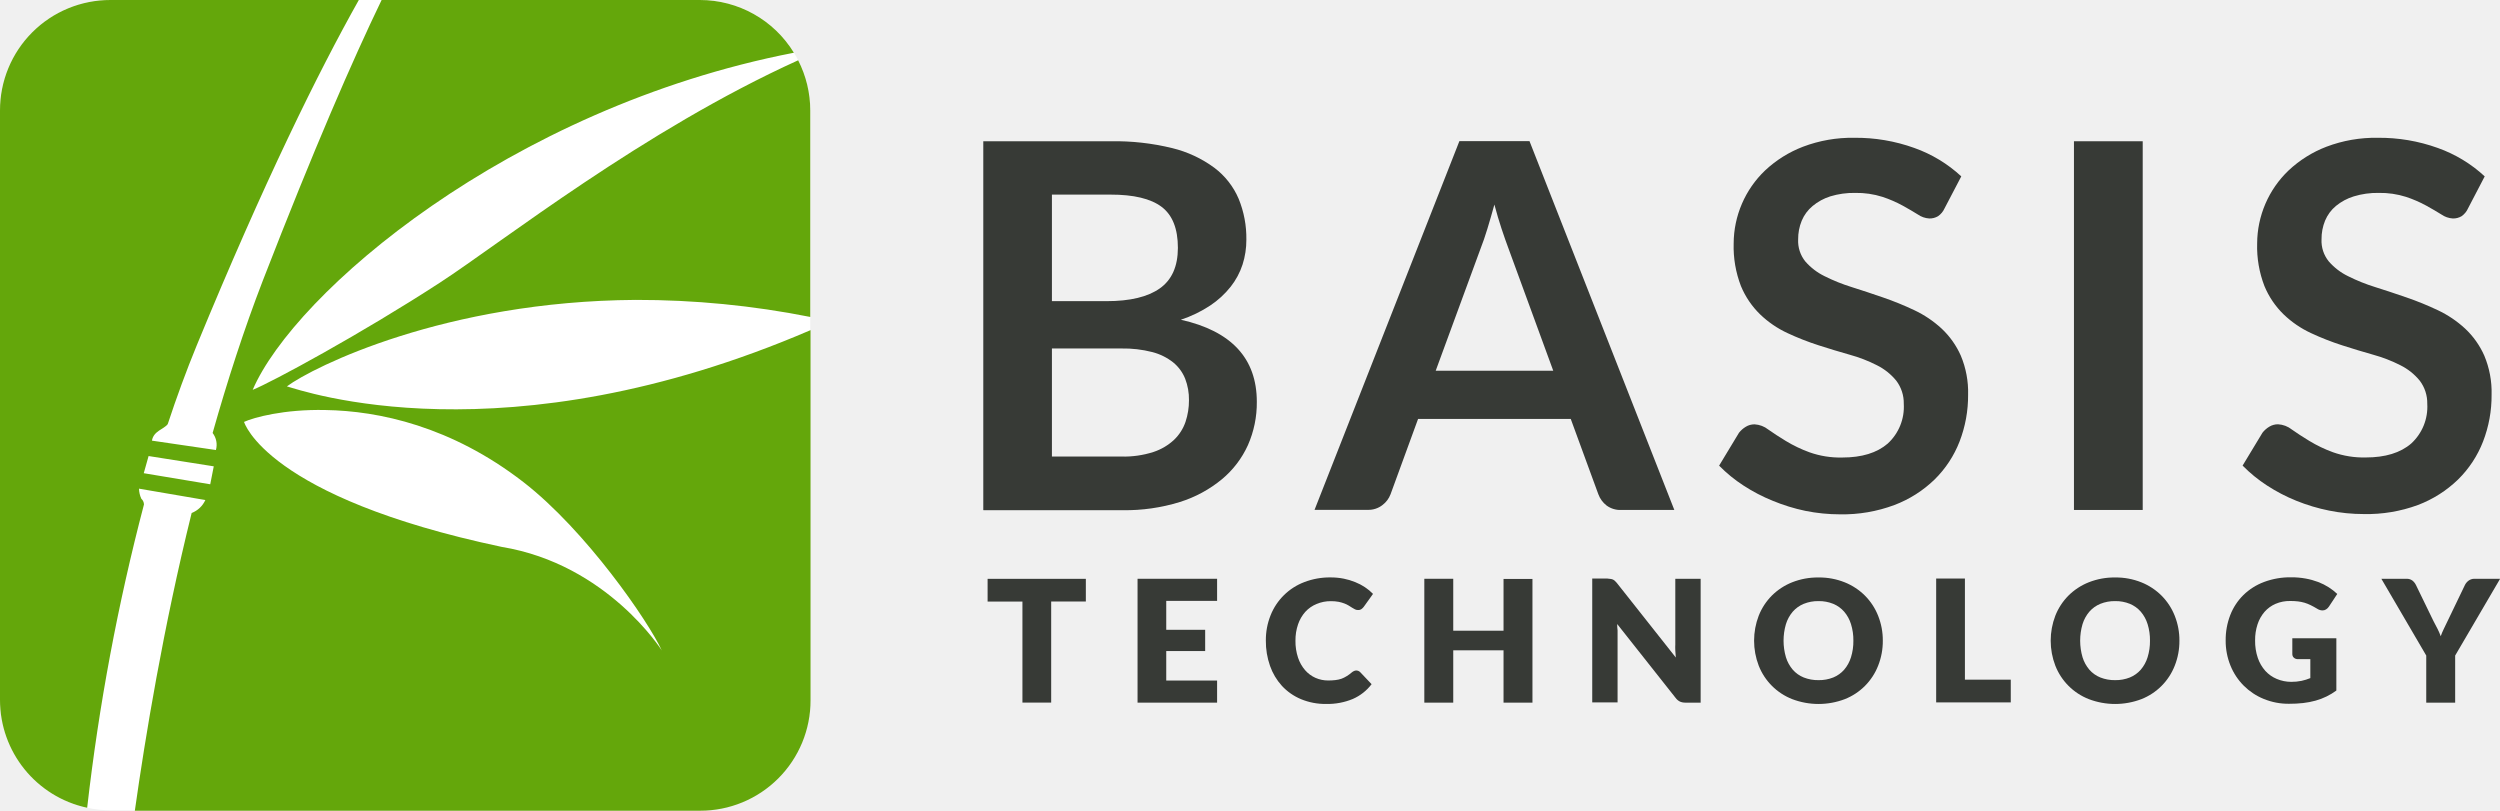
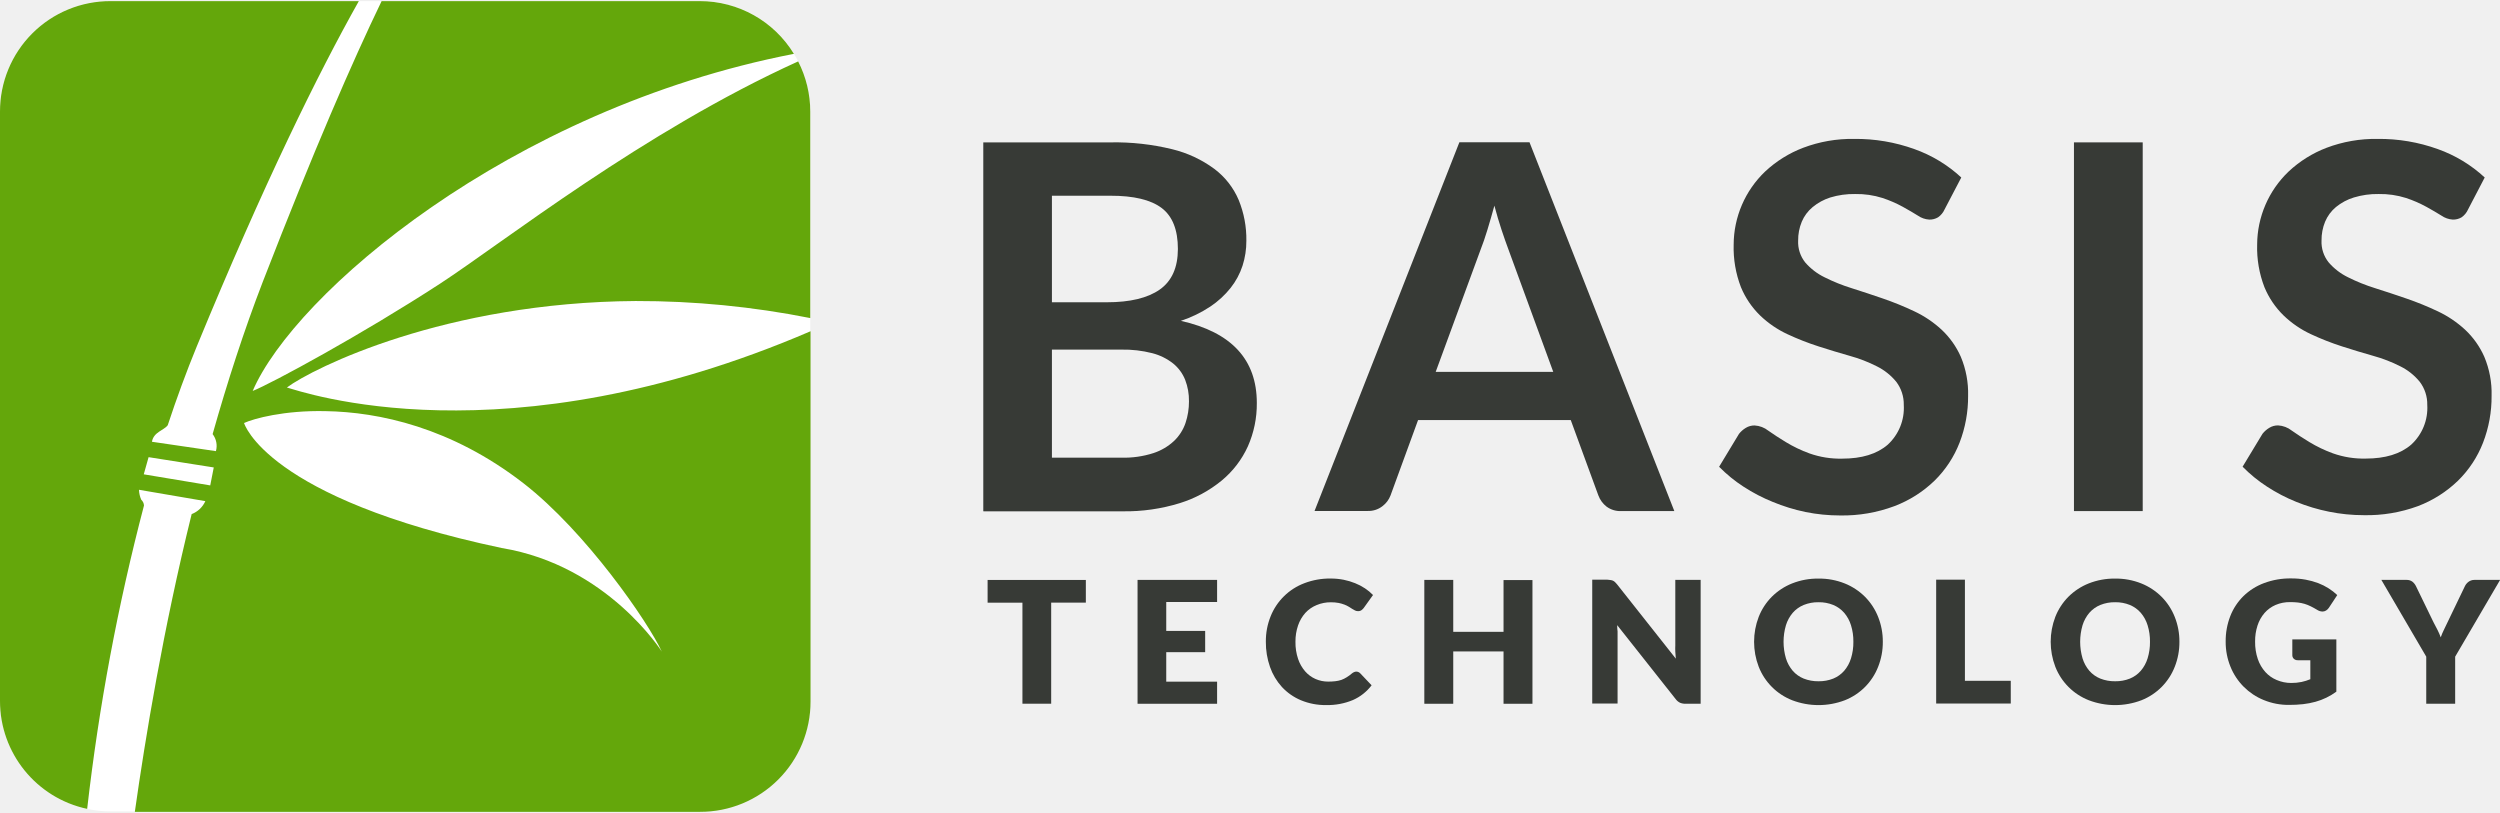
- <svg xmlns="http://www.w3.org/2000/svg" id="Layer_1" viewBox="0 0 439.98 142.6">
+ <svg xmlns="http://www.w3.org/2000/svg" width="440" height="143" id="Layer_1" viewBox="0 0 439.98 142.6">
  <defs>
    <style>
      .cls-1 {
        fill: #fff;
      }

      .cls-2 {
        fill: #64A70B;
      }

      .cls-3 {
        isolation: isolate;
      }

      .cls-4 {
        fill: #373A36;
      }
    </style>
  </defs>
  <rect class="cls-1" width="142.6" height="142.6" rx="19.45" ry="19.45" />
  <path id="icon" class="cls-2" d="M19.45,0A19.4,19.4,0,0,0,0,19.45V123.16a19.4,19.4,0,0,0,15.34,19,379.88,379.88,0,0,1,10-53.39,1.44,1.44,0,0,0-.47-1A4.57,4.57,0,0,1,24.46,86l11.68,2a4.35,4.35,0,0,1-2.41,2.28c-5,20.23-8.16,39.39-10,52.4h99.47a19.4,19.4,0,0,0,19.45-19.45V58.1C88.69,81.31,53,68.69,50.49,68c4.65-3.45,27.86-15,61.37-15.22a156.16,156.16,0,0,1,30.74,3V19.45a19.41,19.41,0,0,0-2.13-8.84c-27.27,12.37-52,31.92-63,39.1-13.83,9-29.65,17.56-33,18.9,7.3-17,45-49.56,95.25-59.33A19.38,19.38,0,0,0,123.16,0h-56c-5.1,10.57-11.91,26.19-20.9,49.37C42.93,58,40,67.08,37.42,76.2a3.4,3.4,0,0,1,.58,3L26.74,77.55c0.29-1.73,2.11-2,2.78-2.91,1.55-4.7,3.25-9.34,5.11-13.87C46.48,32,56,12.72,63.15,0H19.45ZM142.6,55.77v0ZM57.27,72.16c9.4,0.15,22.14,2.85,34.84,12.68,11,8.52,22,24.49,24.36,29.64,0,0-9.55-15.16-28.17-18.23-41.53-8.79-45.35-22-45.35-22C44.65,73.47,50,72,57.27,72.16Zm-31.12,8.1,11.47,1.81L37,85.23,25.3,83.28Z" />
  <g>
    <g class="cls-3">
      <path class="cls-4" d="M173.05,89.75V24.86h22.39a42.45,42.45,0,0,1,10.88,1.21,20.75,20.75,0,0,1,7.4,3.46A13.41,13.41,0,0,1,218,35a18.29,18.29,0,0,1,1.35,7.18,14.16,14.16,0,0,1-.67,4.38,12.66,12.66,0,0,1-2.09,3.9,15.64,15.64,0,0,1-3.59,3.3,21.69,21.69,0,0,1-5.18,2.51q13.37,3,13.37,14.45a18.42,18.42,0,0,1-1.57,7.63,16.83,16.83,0,0,1-4.58,6,21.85,21.85,0,0,1-7.4,4,32.33,32.33,0,0,1-10.05,1.44h-24.5ZM185.13,53h9.65q6.15,0,9.33-2.24t3.19-7.13q0-5.07-2.87-7.23t-9-2.15H185.13V53Zm0,8.35v19h12.25a16.93,16.93,0,0,0,5.63-.81,9.78,9.78,0,0,0,3.63-2.15,7.89,7.89,0,0,0,2-3.14,11.84,11.84,0,0,0,.61-3.81,10.13,10.13,0,0,0-.67-3.79,7.11,7.11,0,0,0-2.11-2.87,9.88,9.88,0,0,0-3.68-1.82,20.41,20.41,0,0,0-5.43-.63H185.13Z" />
      <path class="cls-4" d="M294.67,89.75h-9.34a4.08,4.08,0,0,1-2.58-.78,4.46,4.46,0,0,1-1.46-2l-4.85-13.24H249.57L244.72,87a4.25,4.25,0,0,1-1.41,1.88,4,4,0,0,1-2.58.85h-9.38l25.49-64.89h12.34Zm-42-24.5h20.69l-7.9-21.58q-0.54-1.44-1.19-3.39T263,36q-0.63,2.29-1.23,4.26t-1.19,3.46Z" />
      <path class="cls-4" d="M342.23,36.66a3.33,3.33,0,0,1-1.15,1.39,2.88,2.88,0,0,1-1.55.4,3.92,3.92,0,0,1-2-.7q-1.12-.7-2.65-1.55a21.59,21.59,0,0,0-3.57-1.55,15,15,0,0,0-4.82-.7,14.17,14.17,0,0,0-4.38.61A9.23,9.23,0,0,0,319,36.26a6.72,6.72,0,0,0-1.91,2.58,8.46,8.46,0,0,0-.63,3.3A5.74,5.74,0,0,0,317.71,46a10.68,10.68,0,0,0,3.39,2.6,31.45,31.45,0,0,0,4.8,1.93q2.69,0.85,5.5,1.82a53.22,53.22,0,0,1,5.5,2.24,19.06,19.06,0,0,1,4.8,3.23,14.64,14.64,0,0,1,3.39,4.78,16.59,16.59,0,0,1,1.28,6.87,22.39,22.39,0,0,1-1.5,8.23,19,19,0,0,1-4.4,6.69,20.7,20.7,0,0,1-7.07,4.49,26,26,0,0,1-9.56,1.64,30.8,30.8,0,0,1-6.1-.61A32.18,32.18,0,0,1,312,88.14a30,30,0,0,1-5.16-2.69,25.36,25.36,0,0,1-4.29-3.5l3.5-5.79a4.47,4.47,0,0,1,1.19-1.05,2.9,2.9,0,0,1,1.55-.43,4.28,4.28,0,0,1,2.42.92q1.3,0.92,3.07,2a23.44,23.44,0,0,0,4.17,2,16.13,16.13,0,0,0,5.77.92q5.16,0,8-2.45a8.78,8.78,0,0,0,2.83-7A6.53,6.53,0,0,0,333.73,67a10.33,10.33,0,0,0-3.39-2.71,25.33,25.33,0,0,0-4.8-1.86q-2.69-.76-5.48-1.66a47,47,0,0,1-5.48-2.15,17.72,17.72,0,0,1-4.8-3.28,14.91,14.91,0,0,1-3.39-5,19.25,19.25,0,0,1-1.28-7.47,17.86,17.86,0,0,1,5.54-12.88,20.4,20.4,0,0,1,6.67-4.17,24.26,24.26,0,0,1,9-1.57,30.28,30.28,0,0,1,10.59,1.79,23.91,23.91,0,0,1,8.26,5Z" />
      <path class="cls-4" d="M377.1,89.75H365V24.86H377.1V89.75Z" />
      <path class="cls-4" d="M434.36,36.66a3.34,3.34,0,0,1-1.14,1.39,2.88,2.88,0,0,1-1.55.4,3.93,3.93,0,0,1-2-.7q-1.12-.7-2.65-1.55a21.56,21.56,0,0,0-3.57-1.55,15,15,0,0,0-4.82-.7,14.17,14.17,0,0,0-4.38.61,9.24,9.24,0,0,0-3.14,1.68,6.73,6.73,0,0,0-1.91,2.58,8.48,8.48,0,0,0-.63,3.3A5.74,5.74,0,0,0,409.84,46a10.68,10.68,0,0,0,3.39,2.6,31.37,31.37,0,0,0,4.8,1.93q2.69,0.85,5.5,1.82a53.33,53.33,0,0,1,5.5,2.24,19.08,19.08,0,0,1,4.8,3.23,14.64,14.64,0,0,1,3.39,4.78,16.6,16.6,0,0,1,1.28,6.87,22.37,22.37,0,0,1-1.5,8.23,19,19,0,0,1-4.4,6.69,20.69,20.69,0,0,1-7.07,4.49A26,26,0,0,1,416,90.47a30.79,30.79,0,0,1-6.1-.61,32.16,32.16,0,0,1-5.77-1.73,30,30,0,0,1-5.16-2.69,25.4,25.4,0,0,1-4.29-3.5l3.5-5.79a4.46,4.46,0,0,1,1.19-1.05,2.9,2.9,0,0,1,1.55-.43,4.28,4.28,0,0,1,2.42.92q1.3,0.92,3.07,2a23.48,23.48,0,0,0,4.17,2,16.13,16.13,0,0,0,5.77.92q5.16,0,8-2.45a8.78,8.78,0,0,0,2.83-7A6.53,6.53,0,0,0,425.86,67a10.32,10.32,0,0,0-3.39-2.71,25.35,25.35,0,0,0-4.8-1.86q-2.69-.76-5.48-1.66a46.89,46.89,0,0,1-5.48-2.15,17.69,17.69,0,0,1-4.8-3.28,14.91,14.91,0,0,1-3.39-5,19.25,19.25,0,0,1-1.28-7.47,17.86,17.86,0,0,1,5.54-12.88,20.39,20.39,0,0,1,6.66-4.17,24.26,24.26,0,0,1,9-1.57,30.29,30.29,0,0,1,10.59,1.79,23.9,23.9,0,0,1,8.26,5Z" />
    </g>
    <g class="cls-3">
      <path class="cls-4" d="M191.1,101.86v4H185v17.79h-5.06V105.87h-6.13v-4H191.1Z" />
      <path class="cls-4" d="M214.2,101.86v3.89h-8.95v5.09h6.85v3.74h-6.85v5.19h8.95v3.89h-14v-21.8h14Z" />
      <path class="cls-4" d="M238.69,118a1,1,0,0,1,.36.07,1,1,0,0,1,.34.23l2,2.11a8.32,8.32,0,0,1-3.3,2.6,11.54,11.54,0,0,1-4.69.88,11.16,11.16,0,0,1-4.45-.85,9.64,9.64,0,0,1-3.34-2.33,10.29,10.29,0,0,1-2.1-3.53,13.05,13.05,0,0,1-.73-4.43,11.69,11.69,0,0,1,.84-4.48,10.32,10.32,0,0,1,5.94-5.83,12.52,12.52,0,0,1,4.62-.82,11.82,11.82,0,0,1,2.31.22,11.32,11.32,0,0,1,2,.6,9.45,9.45,0,0,1,1.74.91,8.31,8.31,0,0,1,1.41,1.17L240,106.81a2.15,2.15,0,0,1-.39.38,1,1,0,0,1-.63.17,1.12,1.12,0,0,1-.51-0.12,5.74,5.74,0,0,1-.51-0.29l-0.59-.37a4.46,4.46,0,0,0-.76-0.37,6.27,6.27,0,0,0-1-.29,7,7,0,0,0-1.38-.12,6.34,6.34,0,0,0-2.51.49,5.51,5.51,0,0,0-2,1.39,6.46,6.46,0,0,0-1.27,2.19,8.58,8.58,0,0,0-.46,2.89,9,9,0,0,0,.46,3,6.52,6.52,0,0,0,1.24,2.19,5.26,5.26,0,0,0,1.83,1.35,5.48,5.48,0,0,0,2.24.46,10.78,10.78,0,0,0,1.26-.07,5.2,5.2,0,0,0,1.05-.23A4.85,4.85,0,0,0,237,119a6.19,6.19,0,0,0,.89-0.65,1.75,1.75,0,0,1,.39-0.25A1,1,0,0,1,238.69,118Z" />
      <path class="cls-4" d="M269.7,123.66h-5.09v-9.21h-8.85v9.21h-5.09v-21.8h5.09V111h8.85v-9.11h5.09v21.8Z" />
      <path class="cls-4" d="M283.47,101.89a1.43,1.43,0,0,1,.4.11,1.38,1.38,0,0,1,.34.23,4.16,4.16,0,0,1,.37.4l10.35,13.09q-0.06-.63-0.09-1.22t0-1.11V101.86h4.46v21.8h-2.63a2.42,2.42,0,0,1-1-.18,2.11,2.11,0,0,1-.78-0.66l-10.28-13q0,0.57.07,1.12c0,0.36,0,.71,0,1v11.68h-4.46v-21.8h2.66A4.38,4.38,0,0,1,283.47,101.89Z" />
      <path class="cls-4" d="M331.36,112.75a11.71,11.71,0,0,1-.82,4.4,10.39,10.39,0,0,1-5.86,5.89,13,13,0,0,1-9.27,0,10.4,10.4,0,0,1-5.89-5.89,12.27,12.27,0,0,1,0-8.79,10.47,10.47,0,0,1,2.3-3.53,10.66,10.66,0,0,1,3.58-2.35,12.2,12.2,0,0,1,4.64-.85,12,12,0,0,1,4.63.86,10.68,10.68,0,0,1,3.57,2.36,10.52,10.52,0,0,1,2.3,3.53A11.68,11.68,0,0,1,331.36,112.75Zm-5.18,0a9.42,9.42,0,0,0-.42-2.91,6.14,6.14,0,0,0-1.2-2.19,5.2,5.2,0,0,0-1.92-1.38,6.61,6.61,0,0,0-2.59-.48,6.71,6.71,0,0,0-2.61.48,5.17,5.17,0,0,0-1.93,1.38,6.17,6.17,0,0,0-1.2,2.19,10.37,10.37,0,0,0,0,5.83,6.18,6.18,0,0,0,1.2,2.19,5.1,5.1,0,0,0,1.93,1.37,6.8,6.8,0,0,0,2.61.47,6.7,6.7,0,0,0,2.59-.47,5.12,5.12,0,0,0,1.92-1.37,6.15,6.15,0,0,0,1.2-2.19A9.46,9.46,0,0,0,326.18,112.75Z" />
      <path class="cls-4" d="M345.8,119.62h8.08v4H340.75v-21.8h5.06v17.76Z" />
      <path class="cls-4" d="M383.56,112.75a11.71,11.71,0,0,1-.82,4.4,10.39,10.39,0,0,1-5.86,5.89,13,13,0,0,1-9.27,0,10.4,10.4,0,0,1-5.89-5.89,12.27,12.27,0,0,1,0-8.79,10.47,10.47,0,0,1,2.3-3.53,10.66,10.66,0,0,1,3.58-2.35,12.2,12.2,0,0,1,4.64-.85,12,12,0,0,1,4.63.86,10.68,10.68,0,0,1,3.57,2.36,10.52,10.52,0,0,1,2.3,3.53A11.68,11.68,0,0,1,383.56,112.75Zm-5.18,0a9.42,9.42,0,0,0-.42-2.91,6.14,6.14,0,0,0-1.2-2.19,5.2,5.2,0,0,0-1.92-1.38,6.61,6.61,0,0,0-2.59-.48,6.71,6.71,0,0,0-2.61.48,5.17,5.17,0,0,0-1.93,1.38,6.17,6.17,0,0,0-1.2,2.19,10.37,10.37,0,0,0,0,5.83,6.18,6.18,0,0,0,1.2,2.19,5.1,5.1,0,0,0,1.93,1.37,6.8,6.8,0,0,0,2.61.47,6.7,6.7,0,0,0,2.59-.47,5.12,5.12,0,0,0,1.92-1.37,6.15,6.15,0,0,0,1.2-2.19A9.46,9.46,0,0,0,378.38,112.75Z" />
      <path class="cls-4" d="M403.22,120a8.59,8.59,0,0,0,1.85-.18,9,9,0,0,0,1.53-.48V116h-2.15a1,1,0,0,1-.75-0.25,0.85,0.85,0,0,1-.27-0.64v-2.78h7.75v9.2a11.32,11.32,0,0,1-1.74,1.05,11.14,11.14,0,0,1-1.93.73,14.41,14.41,0,0,1-2.18.42,21.68,21.68,0,0,1-2.49.13,11.42,11.42,0,0,1-4.43-.85,10.6,10.6,0,0,1-5.86-5.86,11.49,11.49,0,0,1-.85-4.43,12.08,12.08,0,0,1,.81-4.48,10.09,10.09,0,0,1,2.31-3.52,10.47,10.47,0,0,1,3.64-2.3,13.12,13.12,0,0,1,4.76-.82,13.92,13.92,0,0,1,2.56.22,12.64,12.64,0,0,1,2.21.61,10.2,10.2,0,0,1,1.85.93,10,10,0,0,1,1.5,1.17l-1.47,2.23a1.65,1.65,0,0,1-.5.49,1.19,1.19,0,0,1-.64.18,1.75,1.75,0,0,1-.93-0.3q-0.6-.36-1.13-0.62a6.92,6.92,0,0,0-1.08-.43,7,7,0,0,0-1.17-.24,11.47,11.47,0,0,0-1.38-.07,6.28,6.28,0,0,0-2.56.5,5.48,5.48,0,0,0-1.94,1.41,6.42,6.42,0,0,0-1.23,2.19,8.86,8.86,0,0,0-.43,2.85,9.16,9.16,0,0,0,.48,3.08,6.63,6.63,0,0,0,1.32,2.27,5.61,5.61,0,0,0,2,1.41A6.49,6.49,0,0,0,403.22,120Z" />
      <path class="cls-4" d="M432.09,115.37v8.29H427v-8.29l-7.9-13.51h4.46a1.65,1.65,0,0,1,1,.31,2.29,2.29,0,0,1,.63.79l3.08,6.34L429,110.7q0.32,0.64.55,1.27a11.65,11.65,0,0,1,.54-1.29l0.67-1.39,3.05-6.34a1.91,1.91,0,0,1,.25-0.39,2.23,2.23,0,0,1,.36-0.35,1.78,1.78,0,0,1,.46-0.25,1.65,1.65,0,0,1,.58-0.1H440Z" />
    </g>
  </g>
</svg>
